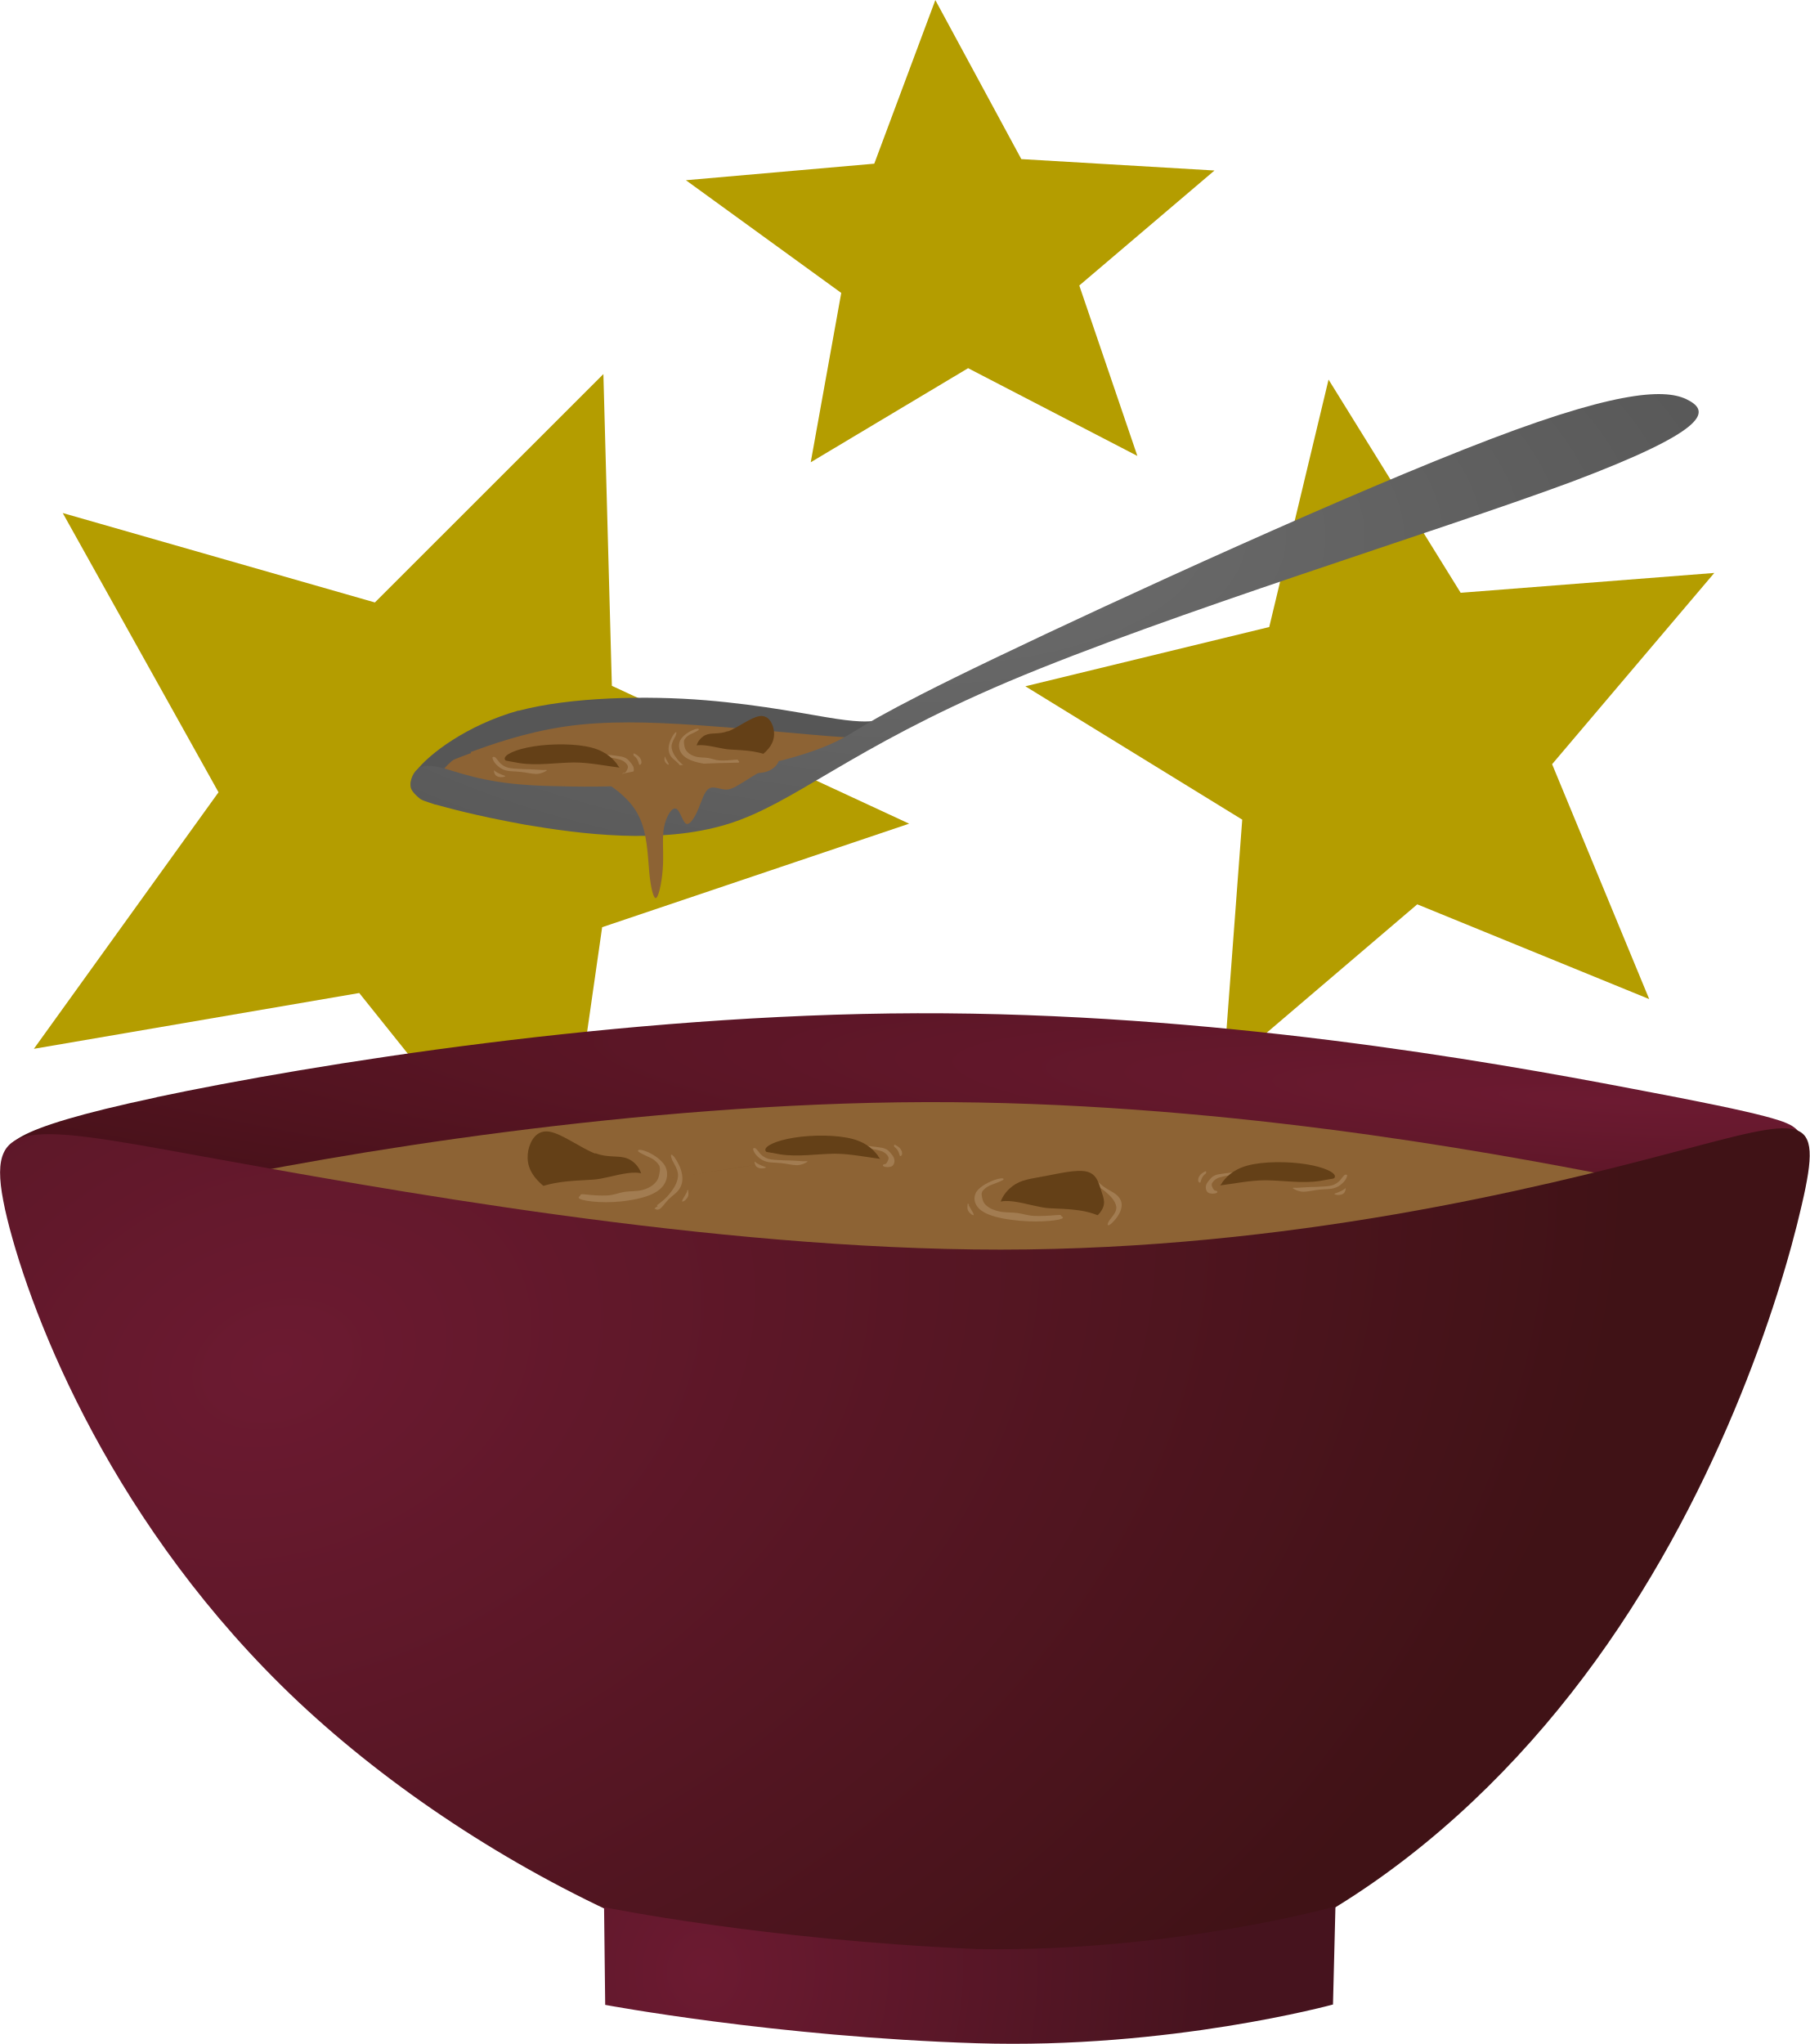
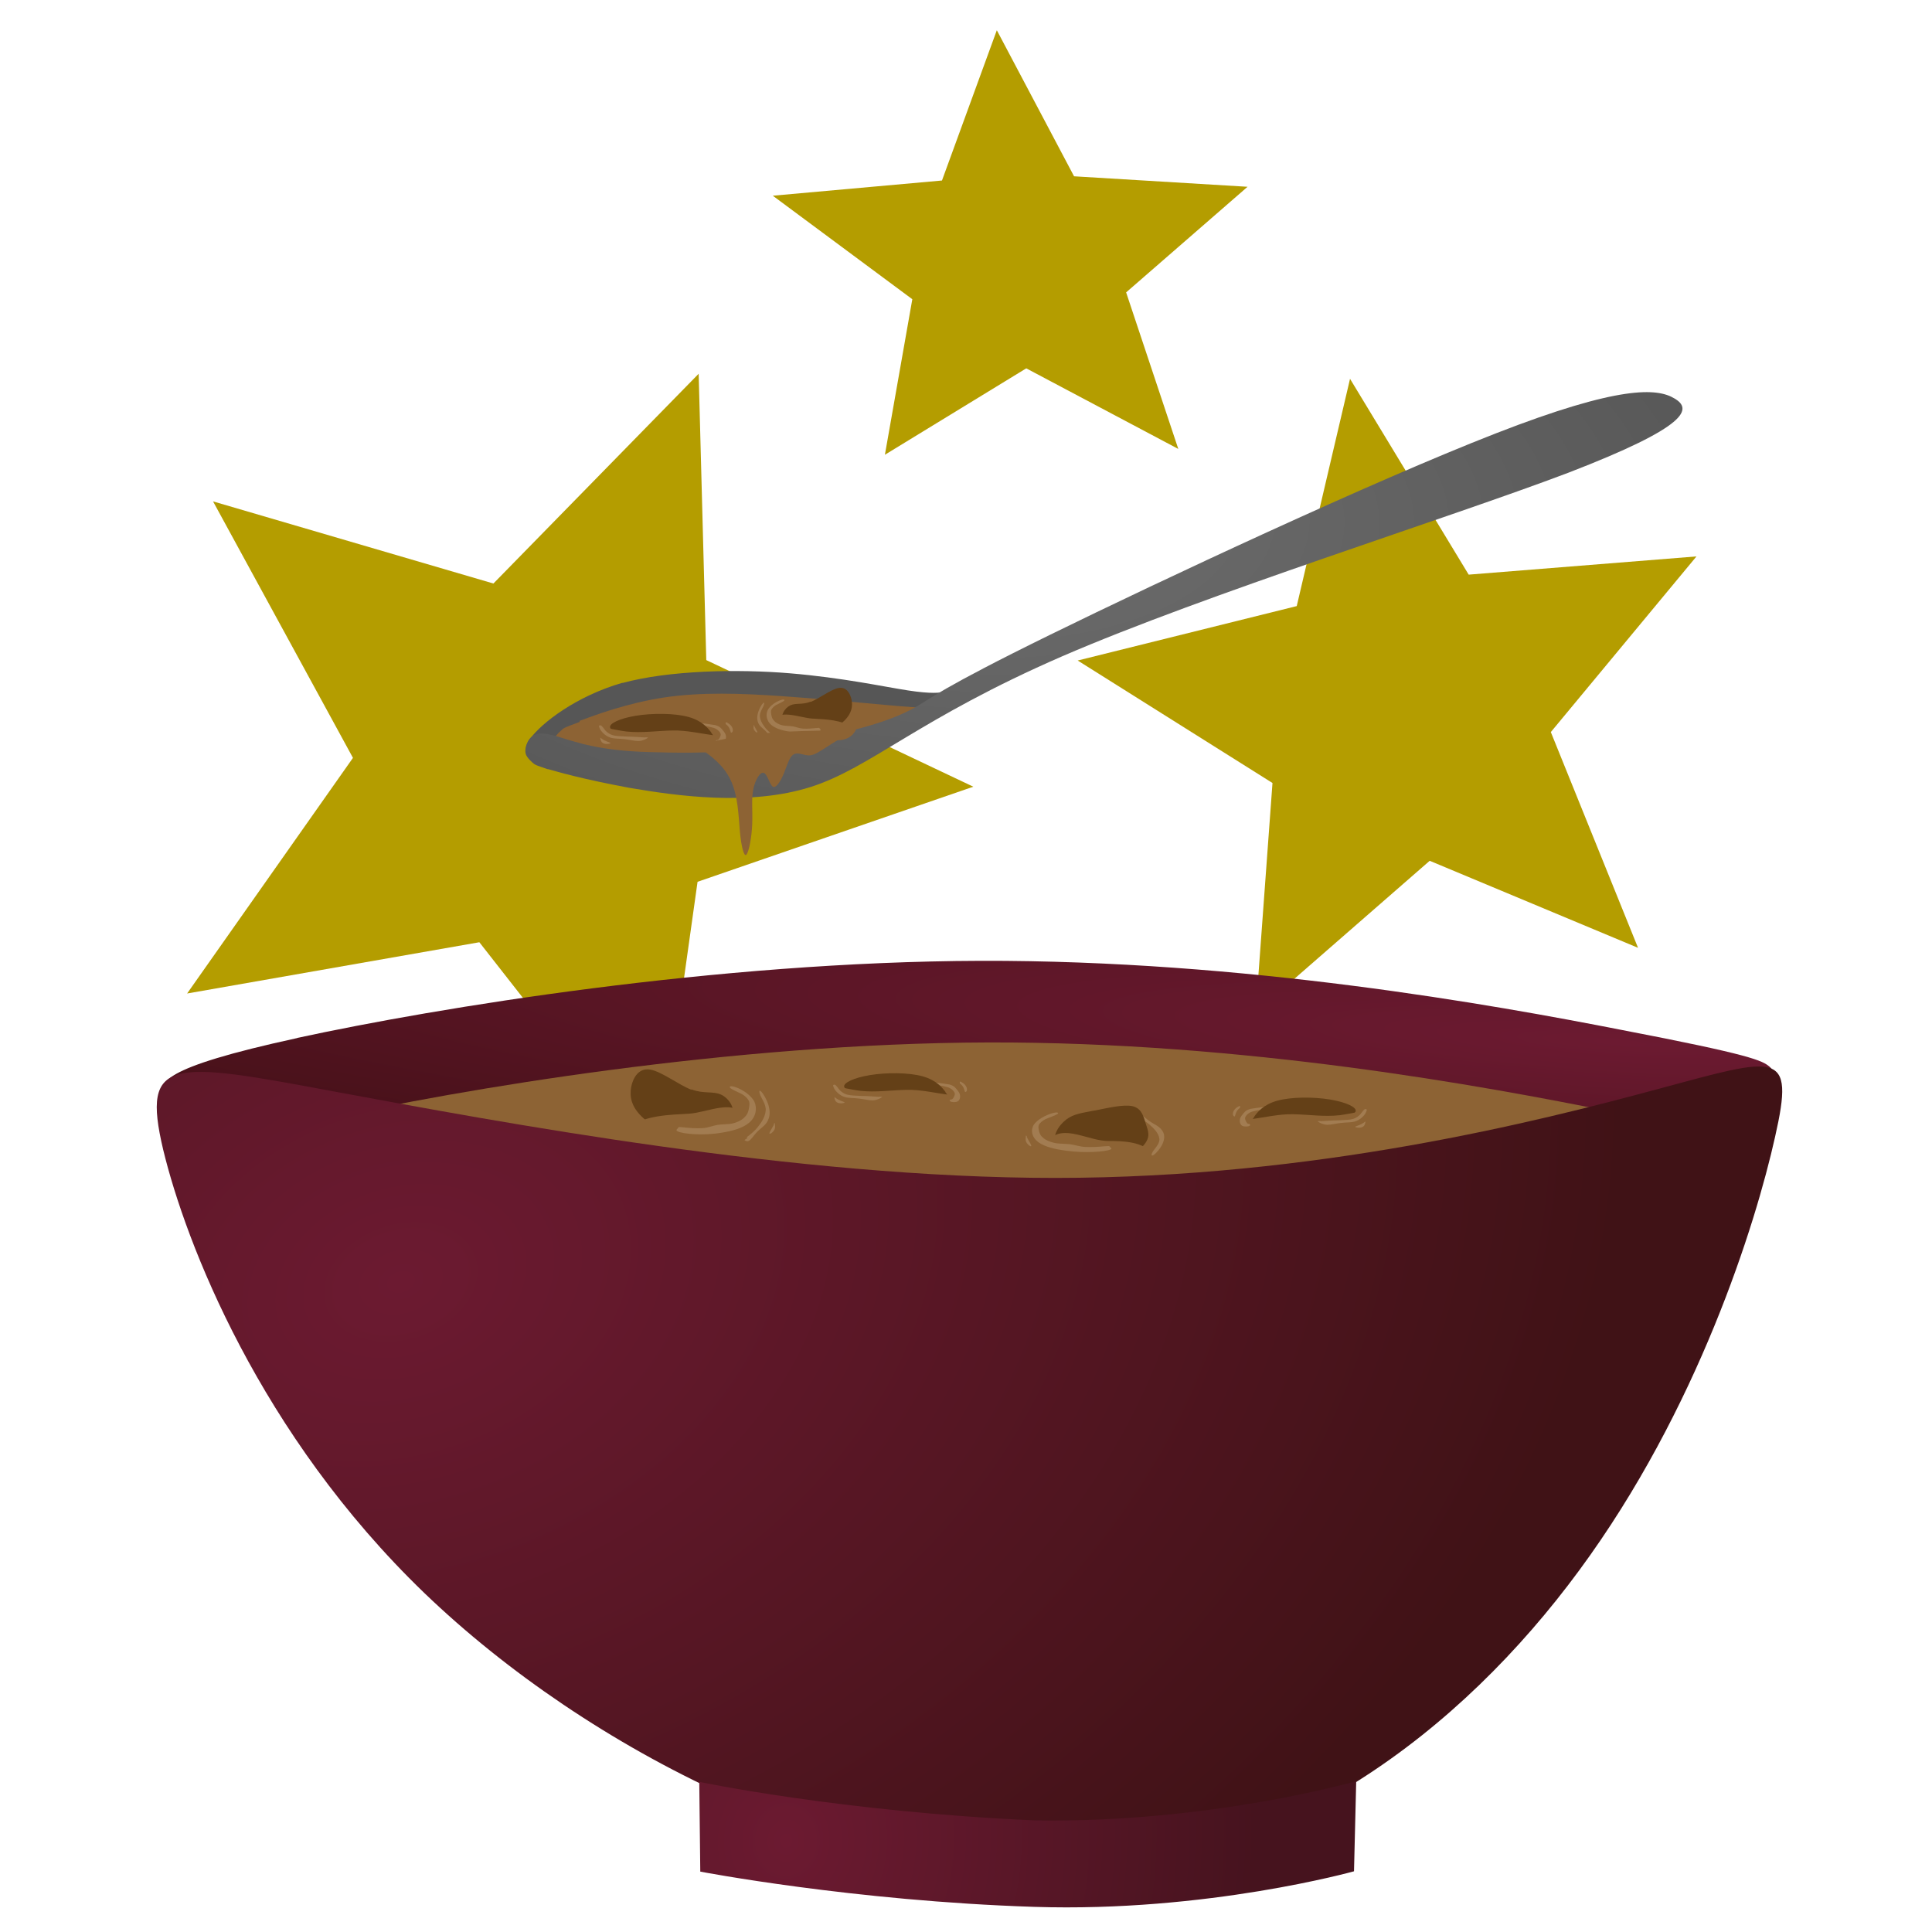
- <svg xmlns="http://www.w3.org/2000/svg" xmlns:xlink="http://www.w3.org/1999/xlink" width="11.774" height="13.296" viewBox="0 0 3.115 3.518" version="1.1" id="svg1">
+ <svg xmlns="http://www.w3.org/2000/svg" xmlns:xlink="http://www.w3.org/1999/xlink" width="16" height="16" viewBox="0 0 4.233 4.233" version="1.1" id="svg1">
  <defs id="defs1">
    <linearGradient id="linearGradient38">
      <stop style="stop-color:#6e6e6e;stop-opacity:1;" offset="0" id="stop39" />
      <stop style="stop-color:#464646;stop-opacity:1;" offset="1" id="stop40" />
    </linearGradient>
    <linearGradient id="linearGradient37">
      <stop style="stop-color:#585858;stop-opacity:1;" offset="0" id="stop37" />
      <stop style="stop-color:#535353;stop-opacity:1;" offset="1" id="stop38" />
    </linearGradient>
    <linearGradient id="linearGradient19">
      <stop style="stop-color:#6c1a31;stop-opacity:1;" offset="0" id="stop18" />
      <stop style="stop-color:#46131e;stop-opacity:1;" offset="1" id="stop19" />
    </linearGradient>
    <linearGradient id="linearGradient15">
      <stop style="stop-color:#6c1a31;stop-opacity:1;" offset="0" id="stop15" />
      <stop style="stop-color:#401216;stop-opacity:1;" offset="1" id="stop16" />
    </linearGradient>
    <linearGradient id="linearGradient12">
      <stop style="stop-color:#6c1a31;stop-opacity:1;" offset="0" id="stop13" />
      <stop style="stop-color:#210700;stop-opacity:1;" offset="1" id="stop14" />
    </linearGradient>
    <radialGradient xlink:href="#linearGradient15" id="radialGradient16" cx="0.6" cy="2.553" fx="0.6" fy="2.553" r="1.779" gradientTransform="matrix(0.3856525,1.053702,-1.4379,0.526268,4.283682,0.4747614)" gradientUnits="userSpaceOnUse" />
    <radialGradient xlink:href="#linearGradient12" id="radialGradient17" cx="3.349" cy="2.181" fx="3.349" fy="2.181" r="1.759" gradientTransform="matrix(3.221761,-0.2380623,3.402754,0.379305,-14.74346,1.830669)" gradientUnits="userSpaceOnUse" />
    <radialGradient xlink:href="#linearGradient19" id="radialGradient18" cx="1.701" cy="3.778" fx="1.701" fy="3.778" r="0.717" gradientTransform="matrix(1.426846,0.00800494,-0.00911179,1.624134,-0.6631261,-3.023526)" gradientUnits="userSpaceOnUse" />
    <radialGradient xlink:href="#linearGradient37" id="radialGradient38" cx="2.52" cy="1.163" fx="2.52" fy="1.163" r="0.347" gradientTransform="matrix(3.138432,0.3137018,-0.07904445,0.7908008,-5.191583,-0.6094571)" gradientUnits="userSpaceOnUse" />
    <radialGradient xlink:href="#linearGradient38" id="radialGradient40" cx="2.682" cy="1.089" fx="2.682" fy="1.089" r="0.91" gradientTransform="matrix(-0.03532772,-1.000066,2.447828,-0.06368045,-0.4615294,3.492989)" gradientUnits="userSpaceOnUse" />
  </defs>
-   <g id="layer1" transform="translate(-0.583238,-0.3720346)">
-     <g id="g41" transform="matrix(0.8787205,0,0,0.861821,0.230575,0.8225354)">
+   <g id="layer1">
+     <g id="g41" transform="matrix(1.004665,0,0,1.007662,-0.05974968,0.5928466)">
      <path style="fill:#b49d00;fill-opacity:1;stroke-width:0.265" id="path43-1" d="M 0.614,0.707 0.2,0.489 -0.19,0.761 -0.11,0.3 -0.489,0.013 -0.025,-0.053 0.13,-0.502 l 0.207,0.42 0.475,0.009 -0.336,0.326 z" transform="matrix(0.7964026,0.03396176,0.00853164,0.7394278,2.134111,-0.1558113)" />
      <path style="fill:#b49d00;fill-opacity:1;stroke-width:0.265" id="path43" d="M 0.614,0.707 0.2,0.489 -0.19,0.761 -0.11,0.3 -0.489,0.013 -0.025,-0.053 0.13,-0.502 l 0.207,0.42 0.475,0.009 -0.336,0.326 z" transform="matrix(1.043999,-0.1035899,0.1015675,1.064787,2.918904,0.7833362)" />
      <path style="fill:#b49d00;fill-opacity:1;stroke-width:0.265" id="path43-6" d="M 0.614,0.707 0.2,0.489 -0.19,0.761 -0.11,0.3 -0.489,0.013 -0.025,-0.053 0.13,-0.502 l 0.207,0.42 0.475,0.009 -0.336,0.326 z" transform="matrix(1.236723,0.556704,-0.5699528,1.207974,1.136233,0.7583612)" />
      <g id="g19" transform="rotate(1.7,-7.843999,4.846741)">
        <path style="fill:url(#radialGradient17);stroke-width:0.265" d="M 0.624,1.927 C 0.947,1.863 1.583,1.762 2.158,1.746 c 0.575,-0.016 1.087,0.053 1.354,0.093 0.267,0.039 0.287,0.049 0.299,0.06 0.011,0.011 0.014,0.024 -0.074,0.063 C 3.648,2.001 3.469,2.066 3.118,2.121 2.766,2.176 2.243,2.222 1.804,2.217 1.364,2.212 1.01,2.156 0.78,2.131 0.551,2.105 0.445,2.11 0.384,2.101 c -0.061,-0.009 -0.079,-0.032 -0.084,-0.057 -0.005,-0.025 0.003,-0.053 0.325,-0.117 z" id="path7" transform="matrix(1.010893,0,0.3621341,1.170587,-0.7192369,-0.8394668)" />
        <path style="fill:#8d6334;fill-opacity:1;stroke-width:0.265" d="M 0.624,1.927 C 0.947,1.863 1.583,1.762 2.158,1.746 c 0.575,-0.016 1.087,0.053 1.354,0.093 0.267,0.039 0.287,0.049 0.299,0.06 0.011,0.011 0.014,0.024 -0.074,0.063 C 3.648,2.001 3.469,2.066 3.118,2.121 2.766,2.176 2.243,2.222 1.804,2.217 1.364,2.212 1.01,2.156 0.78,2.131 0.551,2.105 0.445,2.11 0.384,2.101 c -0.061,-0.009 -0.079,-0.032 -0.084,-0.057 -0.005,-0.025 0.003,-0.053 0.325,-0.117 z" id="path7-9" transform="matrix(0.982375,8.4638178e-4,0.3528983,1.170861,-0.6207652,-0.6648321)" />
        <path style="fill:url(#radialGradient16);stroke-width:0.265" d="M 0.678,2.043 C 1.036,2.098 1.689,2.201 2.255,2.184 2.822,2.167 3.303,2.03 3.562,1.952 3.822,1.874 3.859,1.855 3.821,2.048 3.784,2.24 3.67,2.646 3.422,3.003 3.174,3.361 2.792,3.67 2.317,3.696 1.843,3.721 1.276,3.461 0.906,3.127 0.536,2.792 0.363,2.381 0.308,2.18 0.254,1.979 0.319,1.987 0.678,2.043 Z" id="path6" transform="translate(0.01653646,-0.5126302)" />
        <path style="fill:url(#radialGradient18);stroke-width:0.255" d="m 1.534,3.007 c 0,0 0.312,0.056 0.734,0.062 0.381,-0.005 0.698,-0.106 0.698,-0.106 l 0.001,0.196 c 0,0 -0.318,0.099 -0.695,0.098 C 1.878,3.256 1.542,3.202 1.542,3.202 Z" id="path17" />
        <path style="fill:#644017;fill-opacity:1;stroke-width:0.265" d="m 1.449,1.579 c 0.133,-0.025 0.266,-0.049 0.399,-0.074" id="path22" />
      </g>
      <g id="g29" transform="translate(-0.1302246,-0.00206706)">
        <path style="fill:#644017;fill-opacity:1;stroke-width:0.265" d="m 2.133,1.429 c -0.038,0.001 -0.095,-0.015 -0.126,-0.008 -0.031,0.007 -0.035,0.038 -0.03,0.064 0.006,0.027 0.021,0.05 0.058,0.065 0.037,0.015 0.095,0.023 0.143,0.006 0.048,-0.017 0.085,-0.06 0.088,-0.092 0.003,-0.032 -0.028,-0.053 -0.053,-0.054 -0.025,-0.001 -0.044,0.017 -0.081,0.018 z" id="path21" transform="matrix(0.7331685,0.3028516,-0.306691,0.7239901,0.5722284,0.1027885)" />
-         <path style="fill:#8d6334;fill-opacity:1;stroke-width:0.265" d="m 1.509,1.573 c 0.038,-0.027 0.086,-0.029 0.131,-0.033 0.038,-0.003 0.104,-0.039 0.117,0.006 0.01,0.037 -0.032,0.048 -0.061,0.051 -0.058,0.006 -0.118,-0.013 -0.175,-6.203e-4 -0.011,0.002 -0.025,-0.023 -0.018,-0.024 0.002,-7.43e-5 0.005,-1.486e-4 0.007,-2.229e-4 z" id="path23" transform="rotate(1.7,-8.282639,3.45971)" />
+         <path style="fill:#8d6334;fill-opacity:1;stroke-width:0.265" d="m 1.509,1.573 c 0.038,-0.027 0.086,-0.029 0.131,-0.033 0.038,-0.003 0.104,-0.039 0.117,0.006 0.009,0.032 -0.025,0.047 -0.052,0.05 -0.059,0.007 -0.12,-0.009 -0.178,0.002 -0.015,0.003 -0.034,-0.024 -0.025,-0.025 0.003,-8.65e-5 0.006,-1.729e-4 0.009,-2.594e-4 z" id="path23" transform="rotate(1.7,-8.282639,3.45971)" />
        <path style="fill:#8d6334;fill-opacity:1;stroke-width:0.265" d="m 1.691,1.867 c 0.017,-0.001 0.05,-0.004 0.075,-0.012 0.025,-0.008 0.043,-0.02 0.054,-0.033 0.011,-0.013 0.015,-0.027 0.025,-0.038 0.01,-0.011 0.027,-0.019 0.032,-0.016 0.005,0.003 -0.002,0.019 -0.012,0.035 -0.01,0.017 -0.022,0.034 -0.043,0.048 -0.021,0.014 -0.05,0.023 -0.076,0.025 -0.026,0.002 -0.05,-0.003 -0.061,-0.006 -0.012,-0.003 -0.012,-0.003 0.005,-0.004 z" id="path24" />
        <path style="fill:#a27c51;fill-opacity:1;stroke-width:0.265" d="m 1.696,1.861 c -0.002,0.002 -0.007,0.005 -8.602e-4,0.008 0.006,0.003 0.022,0.006 0.042,0.007 0.02,0.001 0.043,3.434e-4 0.068,-0.004 0.025,-0.004 0.051,-0.011 0.067,-0.025 0.016,-0.014 0.02,-0.035 0.012,-0.052 -0.009,-0.017 -0.031,-0.03 -0.045,-0.035 -0.014,-0.005 -0.018,-0.002 -0.014,0.002 0.005,0.004 0.019,0.01 0.029,0.015 0.01,0.006 0.014,0.012 0.017,0.017 0.002,0.006 0.001,0.011 -2.7e-6,0.017 -0.001,0.007 -0.003,0.015 -0.01,0.022 -0.006,0.007 -0.017,0.013 -0.029,0.016 -0.012,0.003 -0.027,0.002 -0.039,0.004 -0.012,0.002 -0.022,0.007 -0.037,0.008 -0.015,0.001 -0.036,-6.889e-4 -0.047,-0.002 -0.011,-0.001 -0.011,-0.001 -0.013,6.925e-4 z" id="path25" transform="matrix(0.8835021,0,0,0.8791131,0.1699721,0.2306698)" />
        <path style="fill:#a27c51;fill-opacity:1;stroke-width:0.265" d="m 1.842,1.88 c 0.005,-0.004 0.016,-0.013 0.023,-0.024 0.008,-0.011 0.013,-0.023 0.013,-0.034 -6.188e-4,-0.011 -0.007,-0.021 -0.01,-0.028 -0.003,-0.008 -0.003,-0.013 0.001,-0.009 0.004,0.004 0.011,0.017 0.014,0.028 0.003,0.011 0.003,0.02 0.001,0.027 -0.002,0.007 -0.005,0.012 -0.01,0.017 -0.004,0.004 -0.009,0.008 -0.014,0.014 -0.005,0.006 -0.009,0.013 -0.013,0.016 -0.004,0.003 -0.007,0.001 -0.008,1.694e-4 -0.002,-8.613e-4 -0.002,-8.603e-4 0.004,-0.005 z" id="path26" transform="matrix(1.148085,0,0,1.046014,-0.296443,-0.08034505)" />
        <path style="fill:#a27c51;fill-opacity:1;stroke-width:0.265" d="m 1.886,1.838 c -0.002,0.004 -0.007,0.012 -0.009,0.016 -0.002,0.004 -0.001,0.005 0.001,0.004 0.003,-0.001 0.007,-0.005 0.009,-0.009 0.002,-0.004 0.001,-0.009 8.586e-4,-0.012 -3.45e-4,-0.003 -3.45e-4,-0.003 -0.003,0.001 z" id="path27" transform="translate(-0.00826822,0.02067058)" />
      </g>
      <g id="g29-6" transform="matrix(-1,0,0,1,4.148241,0.05500197)">
        <path style="fill:#a27c51;fill-opacity:1;stroke-width:0.265" d="m 1.842,1.88 c 0.005,-0.004 0.016,-0.013 0.023,-0.024 0.008,-0.011 0.013,-0.023 0.013,-0.034 -6.188e-4,-0.011 -0.007,-0.021 -0.01,-0.028 -0.003,-0.008 -0.003,-0.013 0.001,-0.009 0.004,0.004 0.011,0.017 0.014,0.028 0.003,0.011 0.003,0.02 0.001,0.027 -0.002,0.007 -0.005,0.012 -0.01,0.017 -0.004,0.004 -0.009,0.008 -0.014,0.014 -0.005,0.006 -0.009,0.013 -0.013,0.016 -0.004,0.003 -0.007,0.001 -0.008,1.694e-4 -0.002,-8.613e-4 -0.002,-8.603e-4 0.004,-0.005 z" id="path26-2" transform="matrix(-1.407517,0,0,-0.8864879,4.203561,3.450326)" />
        <path style="fill:#644017;fill-opacity:1;stroke-width:0.265" d="m 2.132,1.413 c -0.034,0.007 -0.08,0.014 -0.101,0.029 -0.021,0.015 -0.017,0.038 -0.015,0.059 0.002,0.021 6.913e-4,0.039 0.029,0.053 0.029,0.013 0.087,0.021 0.134,0.004 0.048,-0.017 0.085,-0.06 0.088,-0.092 0.003,-0.032 -0.028,-0.053 -0.054,-0.06 -0.026,-0.007 -0.048,3.51e-4 -0.082,0.007 z" id="path21-1" transform="matrix(0.7331685,0.3028516,-0.306691,0.7239901,0.5722285,0.1027885)" />
-         <path style="fill:#8d6334;fill-opacity:1;stroke-width:0.265" d="m 1.529,1.566 c 0.031,-0.022 0.073,-0.023 0.11,-0.026 0.038,-0.003 0.107,-0.04 0.117,0.006 0.01,0.043 -0.042,0.055 -0.075,0.058 -0.036,0.004 -0.09,0.017 -0.106,-0.021 -0.004,-0.009 -0.014,-0.009 -0.022,-0.011 -0.008,-0.002 -0.016,-0.004 -0.024,-0.006 z" id="path23-8" transform="rotate(1.7,-8.282639,3.45971)" />
+         <path style="fill:#8d6334;fill-opacity:1;stroke-width:0.265" d="m 1.529,1.566 c 0.025,-0.02 0.058,-0.022 0.089,-0.023 0.044,-5.007e-4 0.098,-0.041 0.131,-0.006 0.024,0.025 -0.009,0.057 -0.037,0.062 -0.038,0.007 -0.086,0.026 -0.117,0.001 -0.009,-0.008 -0.017,-0.021 -0.028,-0.024 -0.013,-0.003 -0.025,-0.007 -0.038,-0.01 z" id="path23-8" transform="rotate(1.7,-8.282639,3.45971)" />
        <path style="fill:#8d6334;fill-opacity:1;stroke-width:0.265" d="m 1.691,1.867 c 0.017,-0.001 0.05,-0.004 0.075,-0.012 0.025,-0.008 0.043,-0.02 0.054,-0.033 0.011,-0.013 0.015,-0.027 0.025,-0.038 0.01,-0.011 0.027,-0.019 0.032,-0.016 0.005,0.003 -0.002,0.019 -0.012,0.035 -0.01,0.017 -0.022,0.034 -0.043,0.048 -0.021,0.014 -0.05,0.023 -0.076,0.025 -0.026,0.002 -0.05,-0.003 -0.061,-0.006 -0.012,-0.003 -0.012,-0.003 0.005,-0.004 z" id="path24-7" />
        <path style="fill:#a27c51;fill-opacity:1;stroke-width:0.265" d="m 1.696,1.861 c -0.002,0.002 -0.007,0.005 -8.602e-4,0.008 0.006,0.003 0.022,0.006 0.042,0.007 0.02,0.001 0.043,3.434e-4 0.068,-0.004 0.025,-0.004 0.051,-0.011 0.067,-0.025 0.016,-0.014 0.02,-0.035 0.012,-0.052 -0.009,-0.017 -0.031,-0.03 -0.045,-0.035 -0.014,-0.005 -0.018,-0.002 -0.014,0.002 0.005,0.004 0.019,0.01 0.029,0.015 0.01,0.006 0.014,0.012 0.017,0.017 0.002,0.006 0.001,0.011 -2.7e-6,0.017 -0.001,0.007 -0.003,0.015 -0.01,0.022 -0.006,0.007 -0.017,0.013 -0.029,0.016 -0.012,0.003 -0.027,0.002 -0.039,0.004 -0.012,0.002 -0.022,0.007 -0.037,0.008 -0.015,0.001 -0.036,-6.889e-4 -0.047,-0.002 -0.011,-0.001 -0.011,-0.001 -0.013,6.925e-4 z" id="path25-9" transform="matrix(0.8835021,0,0,0.7236871,0.1699721,0.5037433)" />
        <path style="fill:#a27c51;fill-opacity:1;stroke-width:0.265" d="m 1.886,1.838 c -0.002,0.004 -0.007,0.012 -0.009,0.016 -0.002,0.004 -0.001,0.005 0.001,0.004 0.003,-0.001 0.007,-0.005 0.009,-0.009 0.002,-0.004 0.001,-0.009 8.586e-4,-0.012 -3.45e-4,-0.003 -3.45e-4,-0.003 -0.003,0.001 z" id="path27-0" transform="translate(-0.03617349,-0.00930175)" />
      </g>
      <g id="g35" transform="translate(0.4800884,0.04677217)">
        <path style="fill:#a27c51;fill-opacity:1;stroke-width:0.265" d="m 2.341,1.769 c -0.005,5.169e-4 -0.014,0.002 -0.024,0.003 -0.01,0.002 -0.02,0.004 -0.026,0.006 -0.006,0.003 -0.009,0.006 -0.012,0.012 -0.003,0.006 -0.007,0.013 -0.008,0.021 -0.001,0.008 3.423e-4,0.017 0.004,0.021 0.004,0.004 0.012,0.003 0.014,5.583e-4 0.003,-0.002 0.001,-0.005 2.187e-4,-0.006 -8.302e-4,-0.001 -0.001,-1.006e-4 -0.003,-8.41e-4 -0.001,-7.403e-4 -0.003,-0.005 -0.004,-0.009 -0.001,-0.004 -0.002,-0.008 -0.001,-0.012 8.627e-4,-0.004 0.004,-0.01 0.007,-0.013 0.003,-0.004 0.008,-0.006 0.013,-0.008 0.005,-0.002 0.011,-0.003 0.019,-0.005 0.008,-0.002 0.017,-0.006 0.021,-0.008 0.004,-0.002 0.004,-0.002 -3.49e-4,-0.001 z" id="path30" transform="matrix(1.13917,0,0,0.6763271,-0.3036085,0.5734784)" />
        <path style="fill:#644017;fill-opacity:1;stroke-width:0.265" d="m 2.335,1.814 c 0.01,-0.013 0.03,-0.039 0.078,-0.052 0.048,-0.013 0.124,-0.013 0.18,-0.004 0.056,0.009 0.091,0.026 0.088,0.039 -0.003,0.013 -0.043,0.021 -0.093,0.026 -0.05,0.005 -0.109,0.006 -0.146,0.007 -0.037,0.002 -0.052,0.004 -0.068,0.003 -0.016,-3.017e-4 -0.033,-0.003 -0.041,-0.004 -0.008,-0.001 -0.008,-0.001 0.002,-0.014 z" id="path28" transform="matrix(0.6380689,0,0,0.6501825,0.8252544,0.6125472)" />
-         <path style="fill:#8d6334;fill-opacity:1;stroke-width:0.265" d="m 2.282,1.833 c 0.046,-0.005 0.092,-0.015 0.138,-0.015 0.051,7.204e-4 0.102,0.009 0.152,0.002 0.026,-0.004 0.103,-0.02 0.086,-0.008 -0.024,0.016 -0.032,0.041 -0.067,0.032 -0.041,-0.011 -0.08,0.005 -0.114,0.025 -0.029,0.017 -0.052,-0.009 -0.086,-0.014 -0.032,-0.005 -0.069,0.007 -0.097,-0.014 -0.004,-0.003 -0.008,-0.005 -0.011,-0.008 z" id="path29" transform="matrix(0.6937839,0,0,0.7358995,0.7216012,0.4497137)" />
+         <path style="fill:#8d6334;fill-opacity:1;stroke-width:0.265" d="m 2.282,1.833 c 0.046,-0.005 0.091,-0.016 0.137,-0.015 0.048,9.529e-4 0.097,0.008 0.145,0.003 0.029,-0.003 0.112,-0.022 0.093,-0.009 -0.024,0.016 -0.032,0.041 -0.067,0.032 -0.041,-0.011 -0.08,0.005 -0.114,0.025 -0.029,0.017 -0.052,-0.009 -0.086,-0.014 -0.032,-0.005 -0.068,0.007 -0.096,-0.013 -0.004,-0.003 -0.008,-0.006 -0.013,-0.009 z" id="path29" transform="matrix(0.6937839,0,0,0.7358995,0.7216012,0.4497137)" />
        <path style="fill:#a27c51;fill-opacity:1;stroke-width:0.265" d="m 2.287,1.776 c -0.002,0.002 -0.007,0.006 -0.009,0.011 -0.002,0.004 -0.003,0.009 -0.004,0.011 -0.001,0.002 -0.004,-1.772e-4 -0.005,-0.002 -0.001,-0.002 -0.001,-0.005 -3.419e-4,-0.008 8.624e-4,-0.003 0.003,-0.007 0.006,-0.01 0.004,-0.004 0.01,-0.007 0.012,-0.008 0.003,-5.148e-4 0.002,0.002 0.002,0.004 -1.719e-4,0.001 -1.859e-4,0.001 -0.002,0.003 z" id="path32" transform="matrix(0.7623167,0,0,0.7880269,0.5390236,0.3748688)" />
        <path style="fill:#a27c51;fill-opacity:1;stroke-width:0.265" d="m 2.459,1.807 c 0.009,-5.166e-4 0.026,-0.002 0.04,-0.002 0.014,-6.883e-4 0.024,-0.001 0.031,-0.003 0.007,-0.002 0.012,-0.006 0.016,-0.01 0.003,-0.004 0.006,-0.008 0.008,-0.01 0.002,-0.002 0.005,-0.002 0.006,-3.41e-4 3.46e-4,0.002 -0.002,0.007 -0.004,0.01 -0.003,0.004 -0.006,0.007 -0.01,0.01 -0.004,0.003 -0.01,0.006 -0.017,0.007 -0.007,0.001 -0.015,8.637e-4 -0.025,0.002 -0.01,0.001 -0.021,0.004 -0.03,0.004 -0.009,-3.454e-4 -0.016,-0.004 -0.019,-0.006 -0.003,-0.002 -0.003,-0.002 0.006,-0.002 z" id="path33" transform="translate(0,-0.00413411)" />
        <path style="fill:#a27c51;fill-opacity:1;stroke-width:0.265" d="m 2.556,1.806 c -0.002,0.002 -0.007,0.005 -0.012,0.007 -0.004,0.002 -0.009,0.003 -0.009,0.004 -3e-7,0.001 0.004,0.002 0.008,0.002 0.004,-2e-7 0.008,-0.001 0.011,-0.004 0.002,-0.003 0.003,-0.006 0.003,-0.008 3.449e-4,-0.002 3.419e-4,-0.002 -0.002,-3.462e-4 z" id="path34" transform="translate(0,-0.00206706)" />
      </g>
      <g id="g35-3" transform="matrix(-1,0,0,1,4.436377,-0.00626677)">
        <path style="fill:#a27c51;fill-opacity:1;stroke-width:0.265" d="m 2.341,1.769 c -0.005,5.169e-4 -0.014,0.002 -0.024,0.003 -0.01,0.002 -0.02,0.004 -0.026,0.006 -0.006,0.003 -0.009,0.006 -0.012,0.012 -0.003,0.006 -0.007,0.013 -0.008,0.021 -0.001,0.008 3.423e-4,0.017 0.004,0.021 0.004,0.004 0.012,0.003 0.014,5.583e-4 0.003,-0.002 0.001,-0.005 2.187e-4,-0.006 -8.302e-4,-0.001 -0.001,-1.006e-4 -0.003,-8.41e-4 -0.001,-7.403e-4 -0.003,-0.005 -0.004,-0.009 -0.001,-0.004 -0.002,-0.008 -0.001,-0.012 8.627e-4,-0.004 0.004,-0.01 0.007,-0.013 0.003,-0.004 0.008,-0.006 0.013,-0.008 0.005,-0.002 0.011,-0.003 0.019,-0.005 0.008,-0.002 0.017,-0.006 0.021,-0.008 0.004,-0.002 0.004,-0.002 -3.49e-4,-0.001 z" id="path30-6" transform="matrix(1.13917,0,0,0.6763271,-0.3036085,0.5734784)" />
        <path style="fill:#644017;fill-opacity:1;stroke-width:0.265" d="m 2.335,1.814 c 0.01,-0.013 0.03,-0.039 0.078,-0.052 0.048,-0.013 0.124,-0.013 0.18,-0.004 0.056,0.009 0.091,0.026 0.088,0.039 -0.003,0.013 -0.043,0.021 -0.093,0.026 -0.05,0.005 -0.109,0.006 -0.146,0.007 -0.037,0.002 -0.052,0.004 -0.068,0.003 -0.016,-3.017e-4 -0.033,-0.003 -0.041,-0.004 -0.008,-0.001 -0.008,-0.001 0.002,-0.014 z" id="path28-1" transform="matrix(0.6380689,0,0,0.6501825,0.8252544,0.6125472)" />
-         <path style="fill:#8d6334;fill-opacity:1;stroke-width:0.265" d="m 2.282,1.833 c 0.046,-0.005 0.092,-0.015 0.138,-0.015 0.051,7.204e-4 0.102,0.009 0.152,0.002 0.026,-0.004 0.103,-0.02 0.086,-0.008 -0.024,0.016 -0.032,0.041 -0.067,0.032 -0.041,-0.011 -0.08,0.005 -0.114,0.025 -0.029,0.017 -0.052,-0.009 -0.086,-0.014 -0.032,-0.005 -0.069,0.007 -0.097,-0.014 -0.004,-0.003 -0.008,-0.005 -0.011,-0.008 z" id="path29-2" transform="matrix(0.6937839,0,0,0.7358995,0.7216012,0.4497137)" />
+         <path style="fill:#8d6334;fill-opacity:1;stroke-width:0.265" d="m 2.282,1.833 c 0.046,-0.005 0.091,-0.016 0.137,-0.015 0.048,9.529e-4 0.097,0.008 0.145,0.003 0.029,-0.003 0.112,-0.022 0.093,-0.009 -0.024,0.016 -0.032,0.041 -0.067,0.032 -0.041,-0.011 -0.08,0.005 -0.114,0.025 -0.029,0.017 -0.052,-0.009 -0.086,-0.014 -0.032,-0.005 -0.068,0.007 -0.096,-0.013 -0.004,-0.003 -0.008,-0.006 -0.013,-0.009 z" id="path29-2" transform="matrix(0.6937839,0,0,0.7358995,0.7216012,0.4497137)" />
        <path style="fill:#a27c51;fill-opacity:1;stroke-width:0.265" d="m 2.287,1.776 c -0.002,0.002 -0.007,0.006 -0.009,0.011 -0.002,0.004 -0.003,0.009 -0.004,0.011 -0.001,0.002 -0.004,-1.772e-4 -0.005,-0.002 -0.001,-0.002 -0.001,-0.005 -3.419e-4,-0.008 8.624e-4,-0.003 0.003,-0.007 0.006,-0.01 0.004,-0.004 0.01,-0.007 0.012,-0.008 0.003,-5.148e-4 0.002,0.002 0.002,0.004 -1.719e-4,0.001 -1.859e-4,0.001 -0.002,0.003 z" id="path32-9" transform="matrix(0.7623167,0,0,0.7880269,0.5390236,0.3748688)" />
        <path style="fill:#a27c51;fill-opacity:1;stroke-width:0.265" d="m 2.459,1.807 c 0.009,-5.166e-4 0.026,-0.002 0.04,-0.002 0.014,-6.883e-4 0.024,-0.001 0.031,-0.003 0.007,-0.002 0.012,-0.006 0.016,-0.01 0.003,-0.004 0.006,-0.008 0.008,-0.01 0.002,-0.002 0.005,-0.002 0.006,-3.41e-4 3.46e-4,0.002 -0.002,0.007 -0.004,0.01 -0.003,0.004 -0.006,0.007 -0.01,0.01 -0.004,0.003 -0.01,0.006 -0.017,0.007 -0.007,0.001 -0.015,8.637e-4 -0.025,0.002 -0.01,0.001 -0.021,0.004 -0.03,0.004 -0.009,-3.454e-4 -0.016,-0.004 -0.019,-0.006 -0.003,-0.002 -0.003,-0.002 0.006,-0.002 z" id="path33-3" transform="translate(0,-0.00413411)" />
        <path style="fill:#a27c51;fill-opacity:1;stroke-width:0.265" d="m 2.556,1.806 c -0.002,0.002 -0.007,0.005 -0.012,0.007 -0.004,0.002 -0.009,0.003 -0.009,0.004 -3e-7,0.001 0.004,0.002 0.008,0.002 0.004,-2e-7 0.008,-0.001 0.011,-0.004 0.002,-0.003 0.003,-0.006 0.003,-0.008 3.449e-4,-0.002 3.419e-4,-0.002 -0.002,-3.462e-4 z" id="path34-1" transform="translate(0,-0.00206706)" />
      </g>
      <g id="g40" transform="translate(-0.1240234,-0.02480469)">
        <path style="fill:url(#radialGradient38);fill-opacity:1;stroke-width:0.265" d="m 2.666,0.969 c -0.073,-0.017 -0.181,-0.019 -0.264,-0.013 -0.083,0.006 -0.147,0.018 -0.185,0.023 -0.038,0.005 -0.05,0.003 -0.058,0.002 -0.008,-6.882e-4 -0.011,3.4387e-4 -0.011,0.004 1.722e-4,0.003 0.004,0.009 0.027,0.024 0.023,0.015 0.066,0.039 0.106,0.055 0.04,0.016 0.076,0.025 0.108,0.032 0.032,0.007 0.06,0.012 0.092,0.015 0.032,0.003 0.069,0.003 0.108,-2.86e-4 0.039,-0.004 0.081,-0.011 0.115,-0.018 0.034,-0.006 0.062,-0.011 0.084,-0.016 0.022,-0.005 0.041,-0.011 0.023,-0.033 -0.018,-0.021 -0.072,-0.057 -0.145,-0.075 z" id="path36" transform="matrix(-1.386197,0,0,1.615329,5.236616,-0.6437521)" />
        <path style="fill:#8d6334;fill-opacity:1;stroke-width:0.265" d="m 1.447,1.004 c 0.035,-0.013 0.105,-0.039 0.185,-0.051 0.08,-0.012 0.168,-0.009 0.255,-0.003 0.086,0.006 0.171,0.014 0.225,0.019 0.054,0.005 0.079,0.006 0.094,0.007 0.015,6.8901e-4 0.02,6.8901e-4 -0.005,0.011 -0.025,0.01 -0.08,0.031 -0.13,0.047 -0.05,0.016 -0.094,0.026 -0.135,0.035 -0.041,0.009 -0.079,0.015 -0.121,0.02 -0.043,0.005 -0.09,0.008 -0.139,0.007 -0.049,-4.384e-4 -0.101,-0.004 -0.139,-0.008 -0.039,-0.004 -0.064,-0.007 -0.086,-0.009 -0.022,-0.003 -0.04,-0.005 -0.052,-0.009 -0.011,-0.004 -0.016,-0.01 -0.013,-0.019 0.004,-0.009 0.015,-0.021 0.021,-0.026 0.006,-0.006 0.006,-0.006 0.041,-0.019 z" id="path38" />
        <path style="fill:url(#radialGradient40);fill-opacity:1;stroke-width:0.265" d="m 2.783,1.085 c -0.017,0.004 -0.052,0.013 -0.127,0.025 -0.075,0.011 -0.19,0.025 -0.286,-0.001 C 2.275,1.083 2.2,1.017 1.974,0.933 1.747,0.849 1.369,0.748 1.178,0.686 0.987,0.623 0.983,0.6 1.011,0.586 c 0.027,-0.014 0.086,-0.018 0.281,0.047 0.195,0.065 0.527,0.198 0.701,0.271 0.174,0.073 0.19,0.087 0.213,0.098 0.023,0.011 0.053,0.021 0.1,0.031 0.047,0.01 0.107,0.021 0.166,0.026 0.059,0.005 0.112,0.004 0.152,0.003 0.04,-0.001 0.066,-0.004 0.089,-0.008 0.023,-0.004 0.044,-0.01 0.059,-0.014 0.015,-0.003 0.023,-0.004 0.029,-0.002 0.006,0.001 0.011,0.005 0.014,0.01 0.003,0.005 0.005,0.012 0.003,0.017 -0.002,0.005 -0.01,0.011 -0.013,0.013 -0.004,0.002 -0.004,0.002 -0.021,0.007 z" id="path35" transform="matrix(-1.386197,0,0,1.615329,5.236616,-0.6437521)" />
        <g id="g29-5" transform="matrix(-0.6817591,0,0,0.6939371,3.108485,-0.2746546)">
          <path style="fill:#644017;fill-opacity:1;stroke-width:0.265" d="m 2.133,1.429 c -0.038,0.001 -0.095,-0.015 -0.126,-0.008 -0.031,0.007 -0.035,0.038 -0.03,0.064 0.006,0.027 0.021,0.05 0.058,0.065 0.037,0.015 0.095,0.023 0.143,0.006 0.048,-0.017 0.085,-0.06 0.088,-0.092 0.003,-0.032 -0.028,-0.053 -0.053,-0.054 -0.025,-0.001 -0.044,0.017 -0.081,0.018 z" id="path21-2" transform="matrix(0.7331685,0.3028516,-0.306691,0.7239901,0.5722284,0.1027885)" />
-           <path style="fill:#8d6334;fill-opacity:1;stroke-width:0.265" d="m 1.509,1.573 c 0.038,-0.027 0.086,-0.029 0.131,-0.033 0.037,-0.003 0.119,-0.039 0.118,0.012 -0.001,0.054 -0.069,0.048 -0.107,0.049 -0.046,0.001 -0.104,0.024 -0.139,-0.007 -0.006,-0.005 -0.022,-0.026 -0.003,-0.021 z" id="path23-5" transform="rotate(1.7,-8.282639,3.45971)" />
+           <path style="fill:#8d6334;fill-opacity:1;stroke-width:0.265" d="m 1.509,1.573 c 0.038,-0.027 0.086,-0.029 0.131,-0.033 0.037,-0.003 0.119,-0.039 0.118,0.012 -0.001,0.054 -0.069,0.048 -0.107,0.049 -0.046,0.001 -0.105,0.025 -0.139,-0.007 -0.006,-0.006 -0.022,-0.026 -0.003,-0.021 z" id="path23-5" transform="rotate(1.7,-8.282639,3.45971)" />
          <path style="fill:#8d6334;fill-opacity:1;stroke-width:0.265" d="m 1.691,1.867 c 0.017,-0.001 0.05,-0.004 0.075,-0.012 0.025,-0.008 0.043,-0.02 0.054,-0.033 0.011,-0.013 0.015,-0.027 0.025,-0.038 0.01,-0.011 0.027,-0.019 0.032,-0.016 0.005,0.003 -0.002,0.019 -0.012,0.035 -0.01,0.017 -0.022,0.034 -0.043,0.048 -0.021,0.014 -0.05,0.023 -0.076,0.025 -0.026,0.002 -0.05,-0.003 -0.061,-0.006 -0.012,-0.003 -0.012,-0.003 0.005,-0.004 z" id="path24-4" />
          <path style="fill:#a27c51;fill-opacity:1;stroke-width:0.265" d="m 1.696,1.861 c -0.002,0.002 -0.007,0.005 -8.602e-4,0.008 0.006,0.003 0.022,0.006 0.042,0.007 0.02,0.001 0.043,3.434e-4 0.068,-0.004 0.025,-0.004 0.051,-0.011 0.067,-0.025 0.016,-0.014 0.02,-0.035 0.012,-0.052 -0.009,-0.017 -0.031,-0.03 -0.045,-0.035 -0.014,-0.005 -0.018,-0.002 -0.014,0.002 0.005,0.004 0.019,0.01 0.029,0.015 0.01,0.006 0.014,0.012 0.017,0.017 0.002,0.006 0.001,0.011 -2.7e-6,0.017 -0.001,0.007 -0.003,0.015 -0.01,0.022 -0.006,0.007 -0.017,0.013 -0.029,0.016 -0.012,0.003 -0.027,0.002 -0.039,0.004 -0.012,0.002 -0.022,0.007 -0.037,0.008 -0.015,0.001 -0.036,-6.889e-4 -0.047,-0.002 -0.011,-0.001 -0.011,-0.001 -0.013,6.925e-4 z" id="path25-7" transform="matrix(0.8835021,0,0,0.8791131,0.1699721,0.2306698)" />
          <path style="fill:#a27c51;fill-opacity:1;stroke-width:0.265" d="m 1.842,1.88 c 0.005,-0.004 0.016,-0.013 0.023,-0.024 0.008,-0.011 0.013,-0.023 0.013,-0.034 -6.188e-4,-0.011 -0.007,-0.021 -0.01,-0.028 -0.003,-0.008 -0.003,-0.013 0.001,-0.009 0.004,0.004 0.011,0.017 0.014,0.028 0.003,0.011 0.003,0.02 0.001,0.027 -0.002,0.007 -0.005,0.012 -0.01,0.017 -0.004,0.004 -0.009,0.008 -0.014,0.014 -0.005,0.006 -0.009,0.013 -0.013,0.016 -0.004,0.003 -0.007,0.001 -0.008,1.694e-4 -0.002,-8.613e-4 -0.002,-8.603e-4 0.004,-0.005 z" id="path26-4" transform="matrix(1.148085,0,0,1.046014,-0.296443,-0.08034505)" />
          <path style="fill:#a27c51;fill-opacity:1;stroke-width:0.265" d="m 1.886,1.838 c -0.002,0.004 -0.007,0.012 -0.009,0.016 -0.002,0.004 -0.001,0.005 0.001,0.004 0.003,-0.001 0.007,-0.005 0.009,-0.009 0.002,-0.004 0.001,-0.009 8.586e-4,-0.012 -3.45e-4,-0.003 -3.45e-4,-0.003 -0.003,0.001 z" id="path27-4" transform="translate(-0.00826822,0.02067058)" />
        </g>
        <g id="g35-3-0" transform="matrix(-1,0,0,1,4.049842,-0.7628098)">
          <path style="fill:#a27c51;fill-opacity:1;stroke-width:0.265" d="m 2.341,1.769 c -0.005,5.169e-4 -0.014,0.002 -0.024,0.003 -0.01,0.002 -0.02,0.004 -0.026,0.006 -0.006,0.003 -0.009,0.006 -0.012,0.012 -0.003,0.006 -0.007,0.013 -0.008,0.021 -0.001,0.008 3.423e-4,0.017 0.004,0.021 0.004,0.004 0.012,0.003 0.014,5.583e-4 0.003,-0.002 0.001,-0.005 2.187e-4,-0.006 -8.302e-4,-0.001 -0.001,-1.006e-4 -0.003,-8.41e-4 -0.001,-7.403e-4 -0.003,-0.005 -0.004,-0.009 -0.001,-0.004 -0.002,-0.008 -0.001,-0.012 8.627e-4,-0.004 0.004,-0.01 0.007,-0.013 0.003,-0.004 0.008,-0.006 0.013,-0.008 0.005,-0.002 0.011,-0.003 0.019,-0.005 0.008,-0.002 0.017,-0.006 0.021,-0.008 0.004,-0.002 0.004,-0.002 -3.49e-4,-0.001 z" id="path30-6-6" transform="matrix(1.13917,0,0,0.6763271,-0.3036085,0.5734784)" />
          <path style="fill:#644017;fill-opacity:1;stroke-width:0.265" d="m 2.335,1.814 c 0.01,-0.013 0.03,-0.039 0.078,-0.052 0.048,-0.013 0.124,-0.013 0.18,-0.004 0.056,0.009 0.091,0.026 0.088,0.039 -0.003,0.013 -0.043,0.021 -0.093,0.026 -0.05,0.005 -0.109,0.006 -0.146,0.007 -0.037,0.002 -0.052,0.004 -0.068,0.003 -0.016,-3.017e-4 -0.033,-0.003 -0.041,-0.004 -0.008,-0.001 -0.008,-0.001 0.002,-0.014 z" id="path28-1-3" transform="matrix(0.6380689,0,0,0.6501825,0.8252544,0.6125472)" />
-           <path style="fill:#8d6334;fill-opacity:1;stroke-width:0.265" d="m 2.282,1.833 c 0.046,-0.005 0.092,-0.015 0.138,-0.015 0.051,7.204e-4 0.102,0.009 0.152,0.002 0.026,-0.004 0.103,-0.02 0.086,-0.008 -0.024,0.016 -0.032,0.041 -0.067,0.032 -0.041,-0.011 -0.08,0.005 -0.114,0.025 -0.029,0.017 -0.052,-0.009 -0.086,-0.014 -0.032,-0.005 -0.069,0.007 -0.097,-0.014 -0.004,-0.003 -0.008,-0.005 -0.011,-0.008 z" id="path29-2-2" transform="matrix(0.6937839,0,0,0.7358995,0.7216012,0.4497137)" />
+           <path style="fill:#8d6334;fill-opacity:1;stroke-width:0.265" d="m 2.282,1.833 c 0.046,-0.005 0.091,-0.016 0.137,-0.015 0.048,9.529e-4 0.097,0.008 0.145,0.003 0.029,-0.003 0.112,-0.022 0.093,-0.009 -0.024,0.016 -0.032,0.041 -0.067,0.032 -0.041,-0.011 -0.08,0.005 -0.114,0.025 -0.029,0.017 -0.052,-0.009 -0.086,-0.014 -0.032,-0.005 -0.068,0.007 -0.096,-0.013 -0.004,-0.003 -0.008,-0.006 -0.013,-0.009 z" id="path29-2-2" transform="matrix(0.6937839,0,0,0.7358995,0.7216012,0.4497137)" />
          <path style="fill:#a27c51;fill-opacity:1;stroke-width:0.265" d="m 2.287,1.776 c -0.002,0.002 -0.007,0.006 -0.009,0.011 -0.002,0.004 -0.003,0.009 -0.004,0.011 -0.001,0.002 -0.004,-1.772e-4 -0.005,-0.002 -0.001,-0.002 -0.001,-0.005 -3.419e-4,-0.008 8.624e-4,-0.003 0.003,-0.007 0.006,-0.01 0.004,-0.004 0.01,-0.007 0.012,-0.008 0.003,-5.148e-4 0.002,0.002 0.002,0.004 -1.719e-4,0.001 -1.859e-4,0.001 -0.002,0.003 z" id="path32-9-0" transform="matrix(0.7623167,0,0,0.7880269,0.5390236,0.3748688)" />
          <path style="fill:#a27c51;fill-opacity:1;stroke-width:0.265" d="m 2.459,1.807 c 0.009,-5.166e-4 0.026,-0.002 0.04,-0.002 0.014,-6.883e-4 0.024,-0.001 0.031,-0.003 0.007,-0.002 0.012,-0.006 0.016,-0.01 0.003,-0.004 0.006,-0.008 0.008,-0.01 0.002,-0.002 0.005,-0.002 0.006,-3.41e-4 3.46e-4,0.002 -0.002,0.007 -0.004,0.01 -0.003,0.004 -0.006,0.007 -0.01,0.01 -0.004,0.003 -0.01,0.006 -0.017,0.007 -0.007,0.001 -0.015,8.637e-4 -0.025,0.002 -0.01,0.001 -0.021,0.004 -0.03,0.004 -0.009,-3.454e-4 -0.016,-0.004 -0.019,-0.006 -0.003,-0.002 -0.003,-0.002 0.006,-0.002 z" id="path33-3-6" transform="translate(0,-0.00413411)" />
          <path style="fill:#a27c51;fill-opacity:1;stroke-width:0.265" d="m 2.556,1.806 c -0.002,0.002 -0.007,0.005 -0.012,0.007 -0.004,0.002 -0.009,0.003 -0.009,0.004 -3e-7,0.001 0.004,0.002 0.008,0.002 0.004,-2e-7 0.008,-0.001 0.011,-0.004 0.002,-0.003 0.003,-0.006 0.003,-0.008 3.449e-4,-0.002 3.419e-4,-0.002 -0.002,-3.462e-4 z" id="path34-1-1" transform="translate(0,-0.00206706)" />
        </g>
        <path style="fill:#8d6334;fill-opacity:1;stroke-width:0.265" d="m 1.715,1.067 c 0.016,0.011 0.047,0.033 0.062,0.066 0.016,0.033 0.017,0.077 0.02,0.111 0.003,0.033 0.009,0.056 0.014,0.051 0.006,-0.006 0.012,-0.039 0.013,-0.068 0.001,-0.029 -0.002,-0.052 0.002,-0.073 0.004,-0.021 0.015,-0.04 0.023,-0.037 0.008,0.002 0.013,0.026 0.02,0.03 0.007,0.004 0.017,-0.012 0.024,-0.029 0.007,-0.017 0.012,-0.036 0.021,-0.041 0.009,-0.006 0.022,0.002 0.034,0.002 0.012,-3.45e-4 0.023,-0.009 0.038,-0.018 0.015,-0.01 0.034,-0.021 0.044,-0.027 0.01,-0.007 0.011,-0.009 -0.025,-0.009 -0.036,-3.465e-4 -0.109,0.001 -0.166,0.007 -0.057,0.006 -0.099,0.016 -0.119,0.021 -0.021,0.005 -0.021,0.005 -0.005,0.016 z" id="path40" />
      </g>
    </g>
  </g>
</svg>
